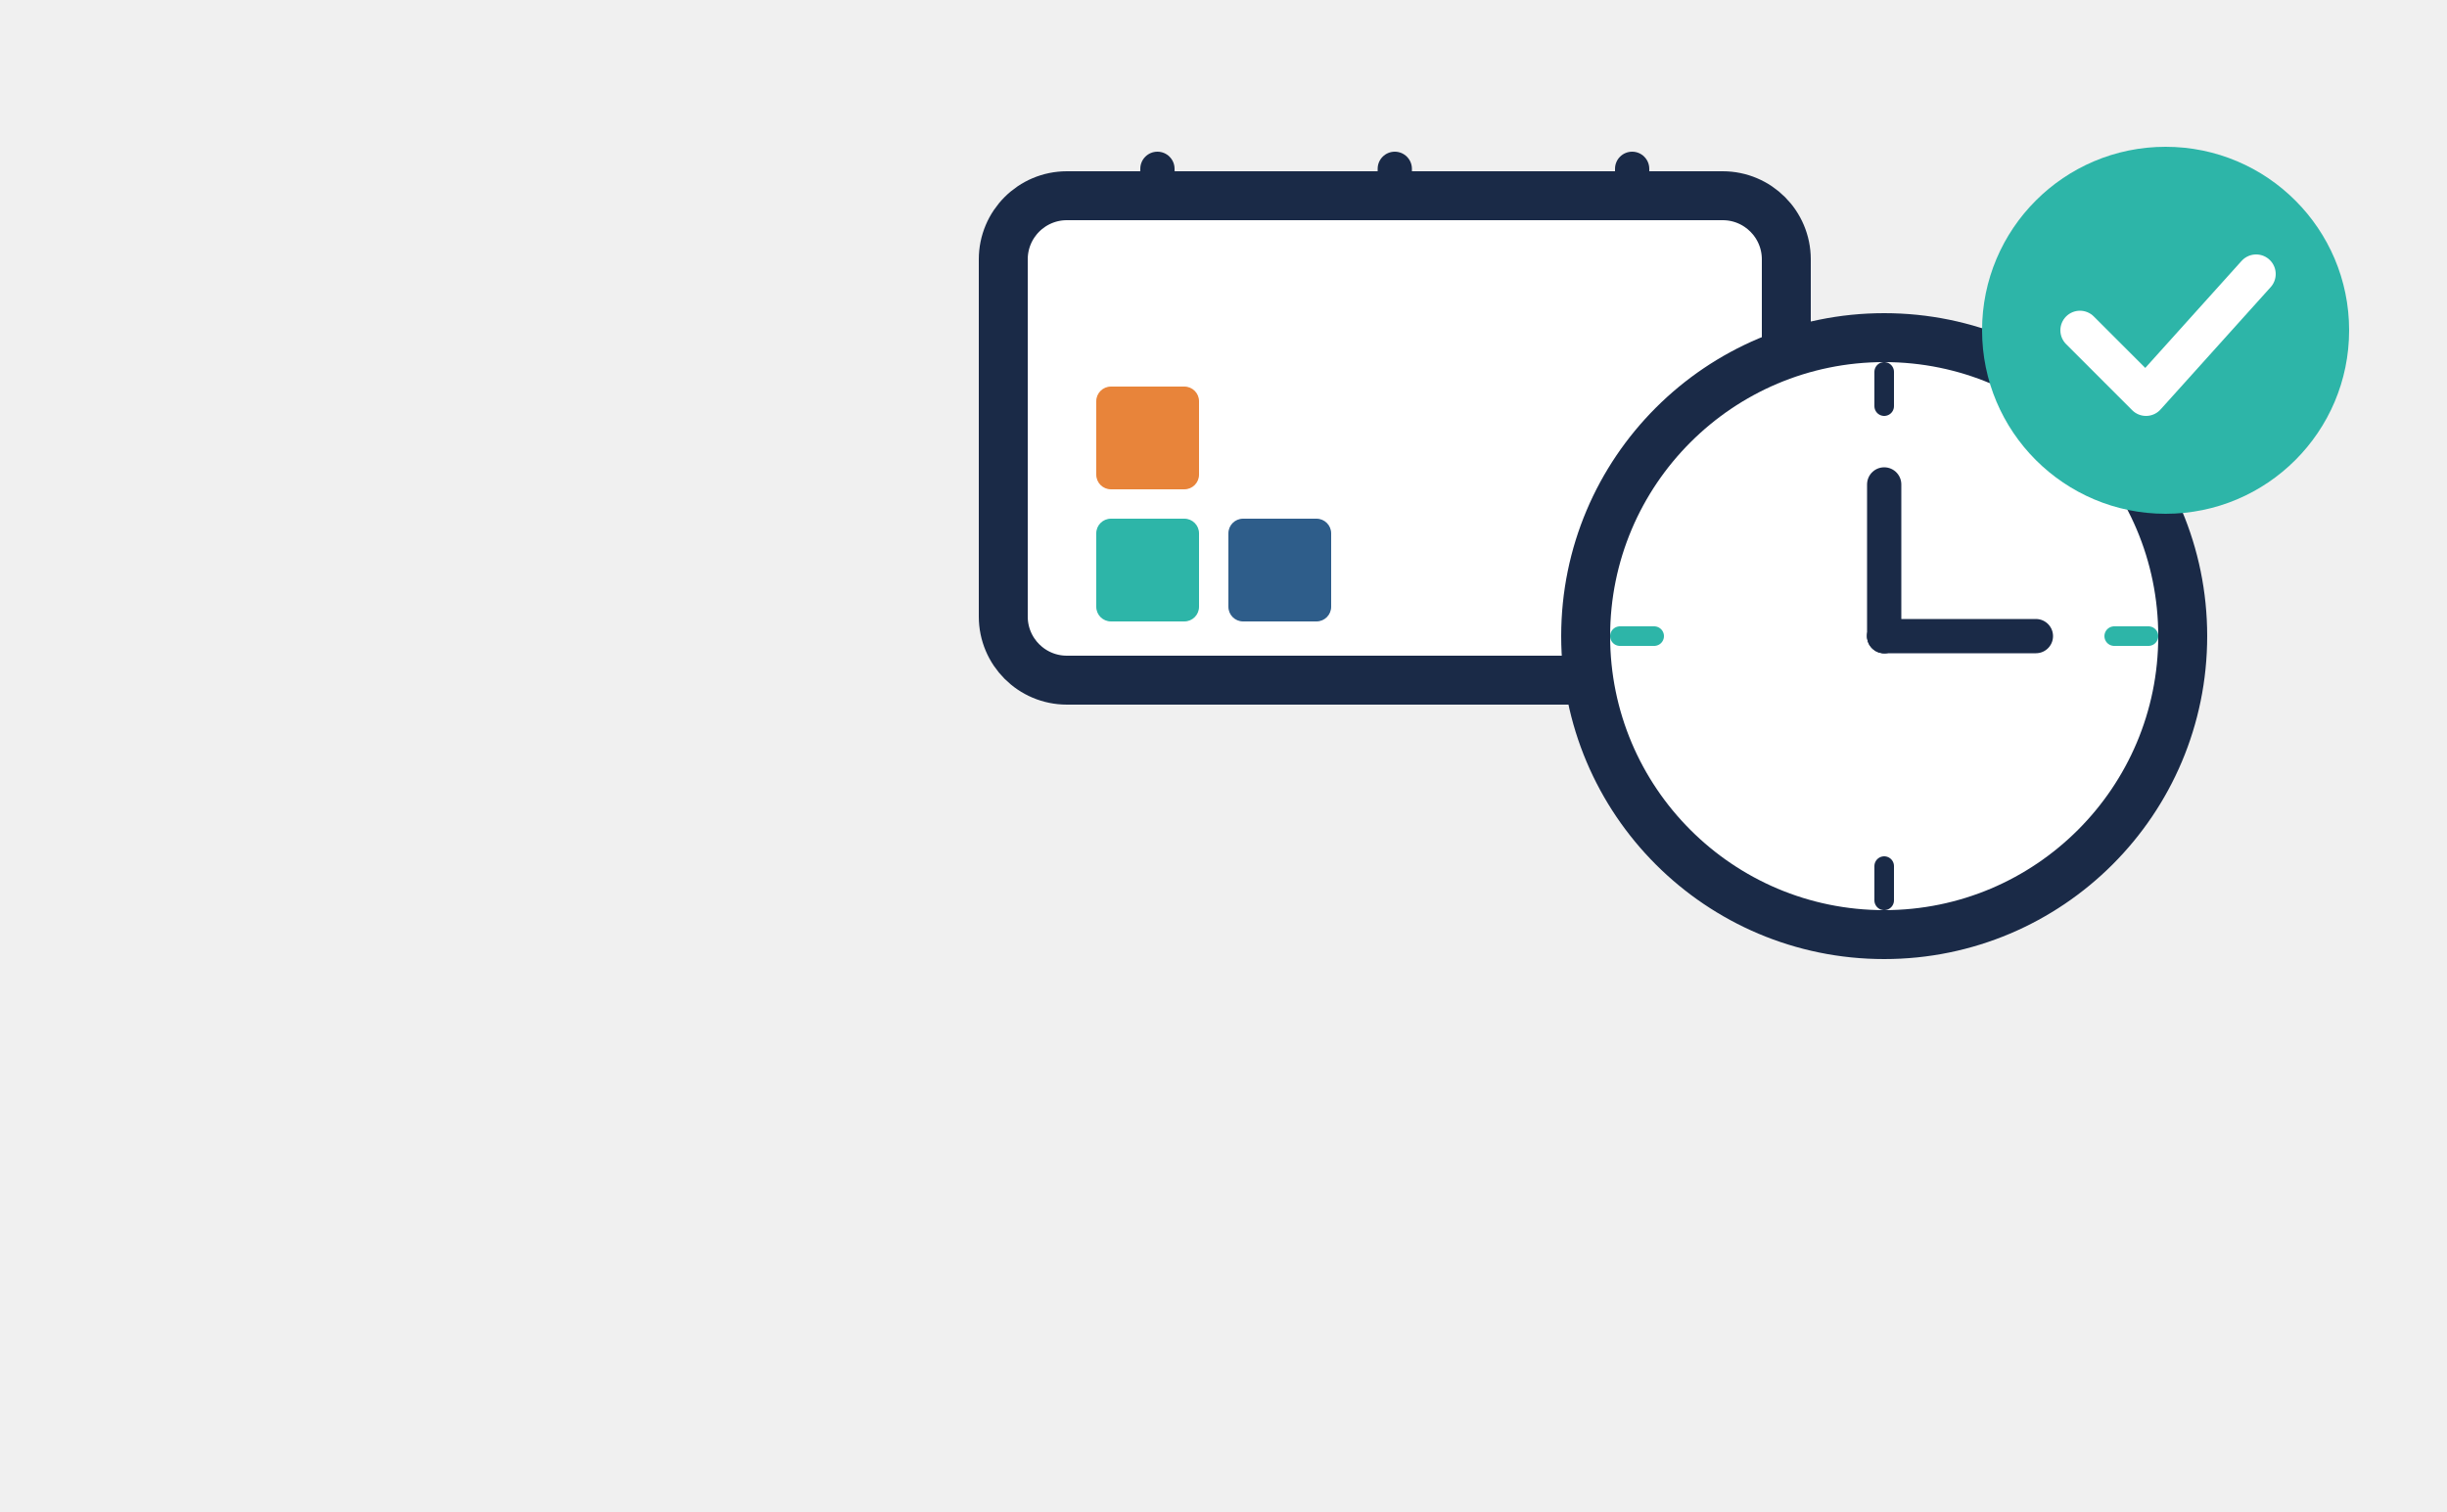
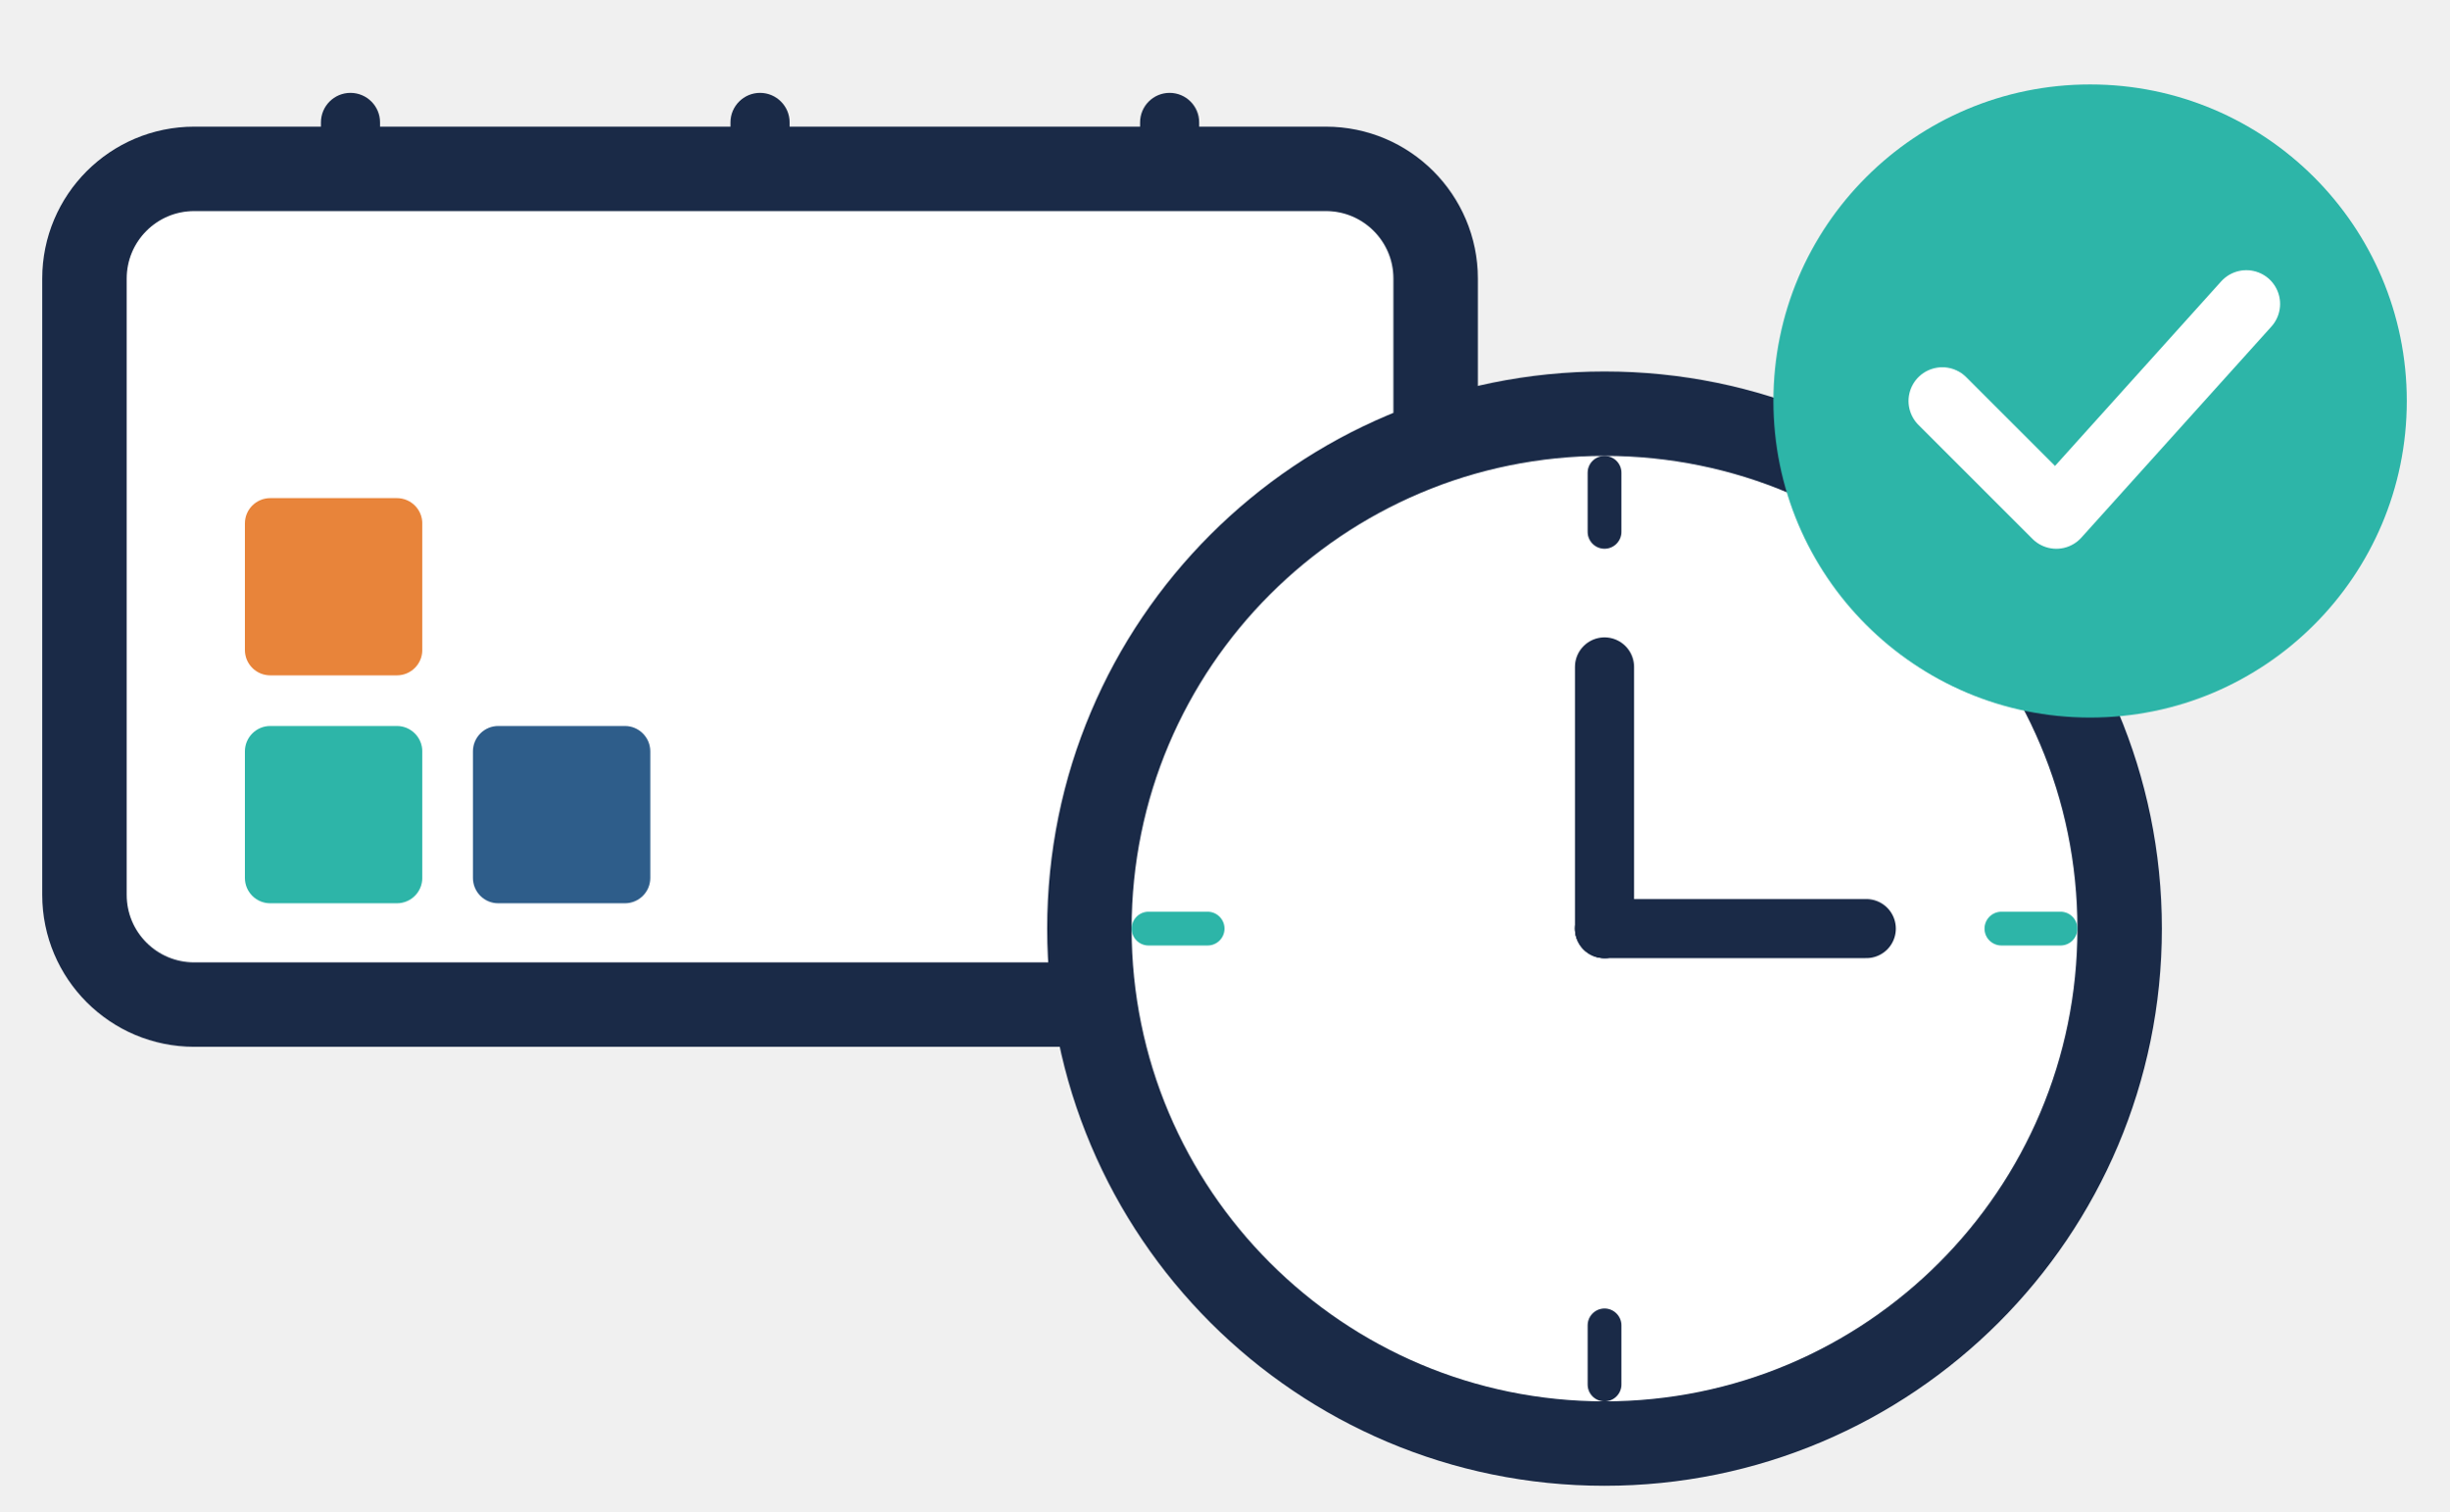
- <svg xmlns="http://www.w3.org/2000/svg" viewBox="0 0 1000 618" fill="none">
-   <g transform="translate(150, 0)">
-     <rect x="316" y="62" width="14" height="40" rx="7" fill="#1A2A47" />
-     <rect x="413" y="62" width="14" height="40" rx="7" fill="#1A2A47" />
-     <rect x="510" y="62" width="14" height="40" rx="7" fill="#1A2A47" />
-     <rect x="260" y="80" width="320" height="198" rx="26" fill="#FFFFFF" stroke="#1A2A47" stroke-width="20" />
-     <rect x="298" y="158" width="42" height="42" rx="6" fill="#E8843A" />
-     <rect x="298" y="212" width="42" height="42" rx="6" fill="#2DB5A8" />
-     <rect x="352" y="212" width="42" height="42" rx="6" fill="#2E5D8A" />
-     <circle cx="620" cy="260" r="122" fill="#FFFFFF" stroke="#1A2A47" stroke-width="20" />
-     <line x1="620" y1="152" x2="620" y2="166" stroke="#1A2A47" stroke-width="8" stroke-linecap="round" />
-     <line x1="620" y1="354" x2="620" y2="368" stroke="#1A2A47" stroke-width="8" stroke-linecap="round" />
-     <line x1="512" y1="260" x2="526" y2="260" stroke="#2DB5A8" stroke-width="8" stroke-linecap="round" />
-     <line x1="714" y1="260" x2="728" y2="260" stroke="#2DB5A8" stroke-width="8" stroke-linecap="round" />
-     <line x1="620" y1="260" x2="620" y2="198" stroke="#1A2A47" stroke-width="14" stroke-linecap="round" />
-     <line x1="620" y1="260" x2="682" y2="260" stroke="#1A2A47" stroke-width="14" stroke-linecap="round" />
-     <circle cx="620" cy="260" r="7" fill="#1A2A47" />
-     <circle cx="735" cy="135" r="75" fill="#2DB5A8" />
-     <polyline points="700,135 727,162 772,112" fill="none" stroke="#FFFFFF" stroke-width="16" stroke-linecap="round" stroke-linejoin="round" />
-   </g>
+ <svg xmlns="http://www.w3.org/2000/svg" viewBox="240 40 580 358" fill="none">
+   <rect x="316" y="62" width="14" height="40" rx="7" fill="#1A2A47" />
+   <rect x="413" y="62" width="14" height="40" rx="7" fill="#1A2A47" />
+   <rect x="510" y="62" width="14" height="40" rx="7" fill="#1A2A47" />
+   <rect x="260" y="80" width="320" height="198" rx="26" fill="#FFFFFF" stroke="#1A2A47" stroke-width="20" />
+   <rect x="298" y="158" width="42" height="42" rx="6" fill="#E8843A" />
+   <rect x="298" y="212" width="42" height="42" rx="6" fill="#2DB5A8" />
+   <rect x="352" y="212" width="42" height="42" rx="6" fill="#2E5D8A" />
+   <circle cx="620" cy="260" r="122" fill="#FFFFFF" stroke="#1A2A47" stroke-width="20" />
+   <line x1="620" y1="152" x2="620" y2="166" stroke="#1A2A47" stroke-width="8" stroke-linecap="round" />
+   <line x1="620" y1="354" x2="620" y2="368" stroke="#1A2A47" stroke-width="8" stroke-linecap="round" />
+   <line x1="512" y1="260" x2="526" y2="260" stroke="#2DB5A8" stroke-width="8" stroke-linecap="round" />
+   <line x1="714" y1="260" x2="728" y2="260" stroke="#2DB5A8" stroke-width="8" stroke-linecap="round" />
+   <line x1="620" y1="260" x2="620" y2="198" stroke="#1A2A47" stroke-width="14" stroke-linecap="round" />
+   <line x1="620" y1="260" x2="682" y2="260" stroke="#1A2A47" stroke-width="14" stroke-linecap="round" />
+   <circle cx="620" cy="260" r="7" fill="#1A2A47" />
+   <circle cx="735" cy="135" r="75" fill="#2DB5A8" />
+   <polyline points="700,135 727,162 772,112" fill="none" stroke="#FFFFFF" stroke-width="16" stroke-linecap="round" stroke-linejoin="round" />
</svg>
